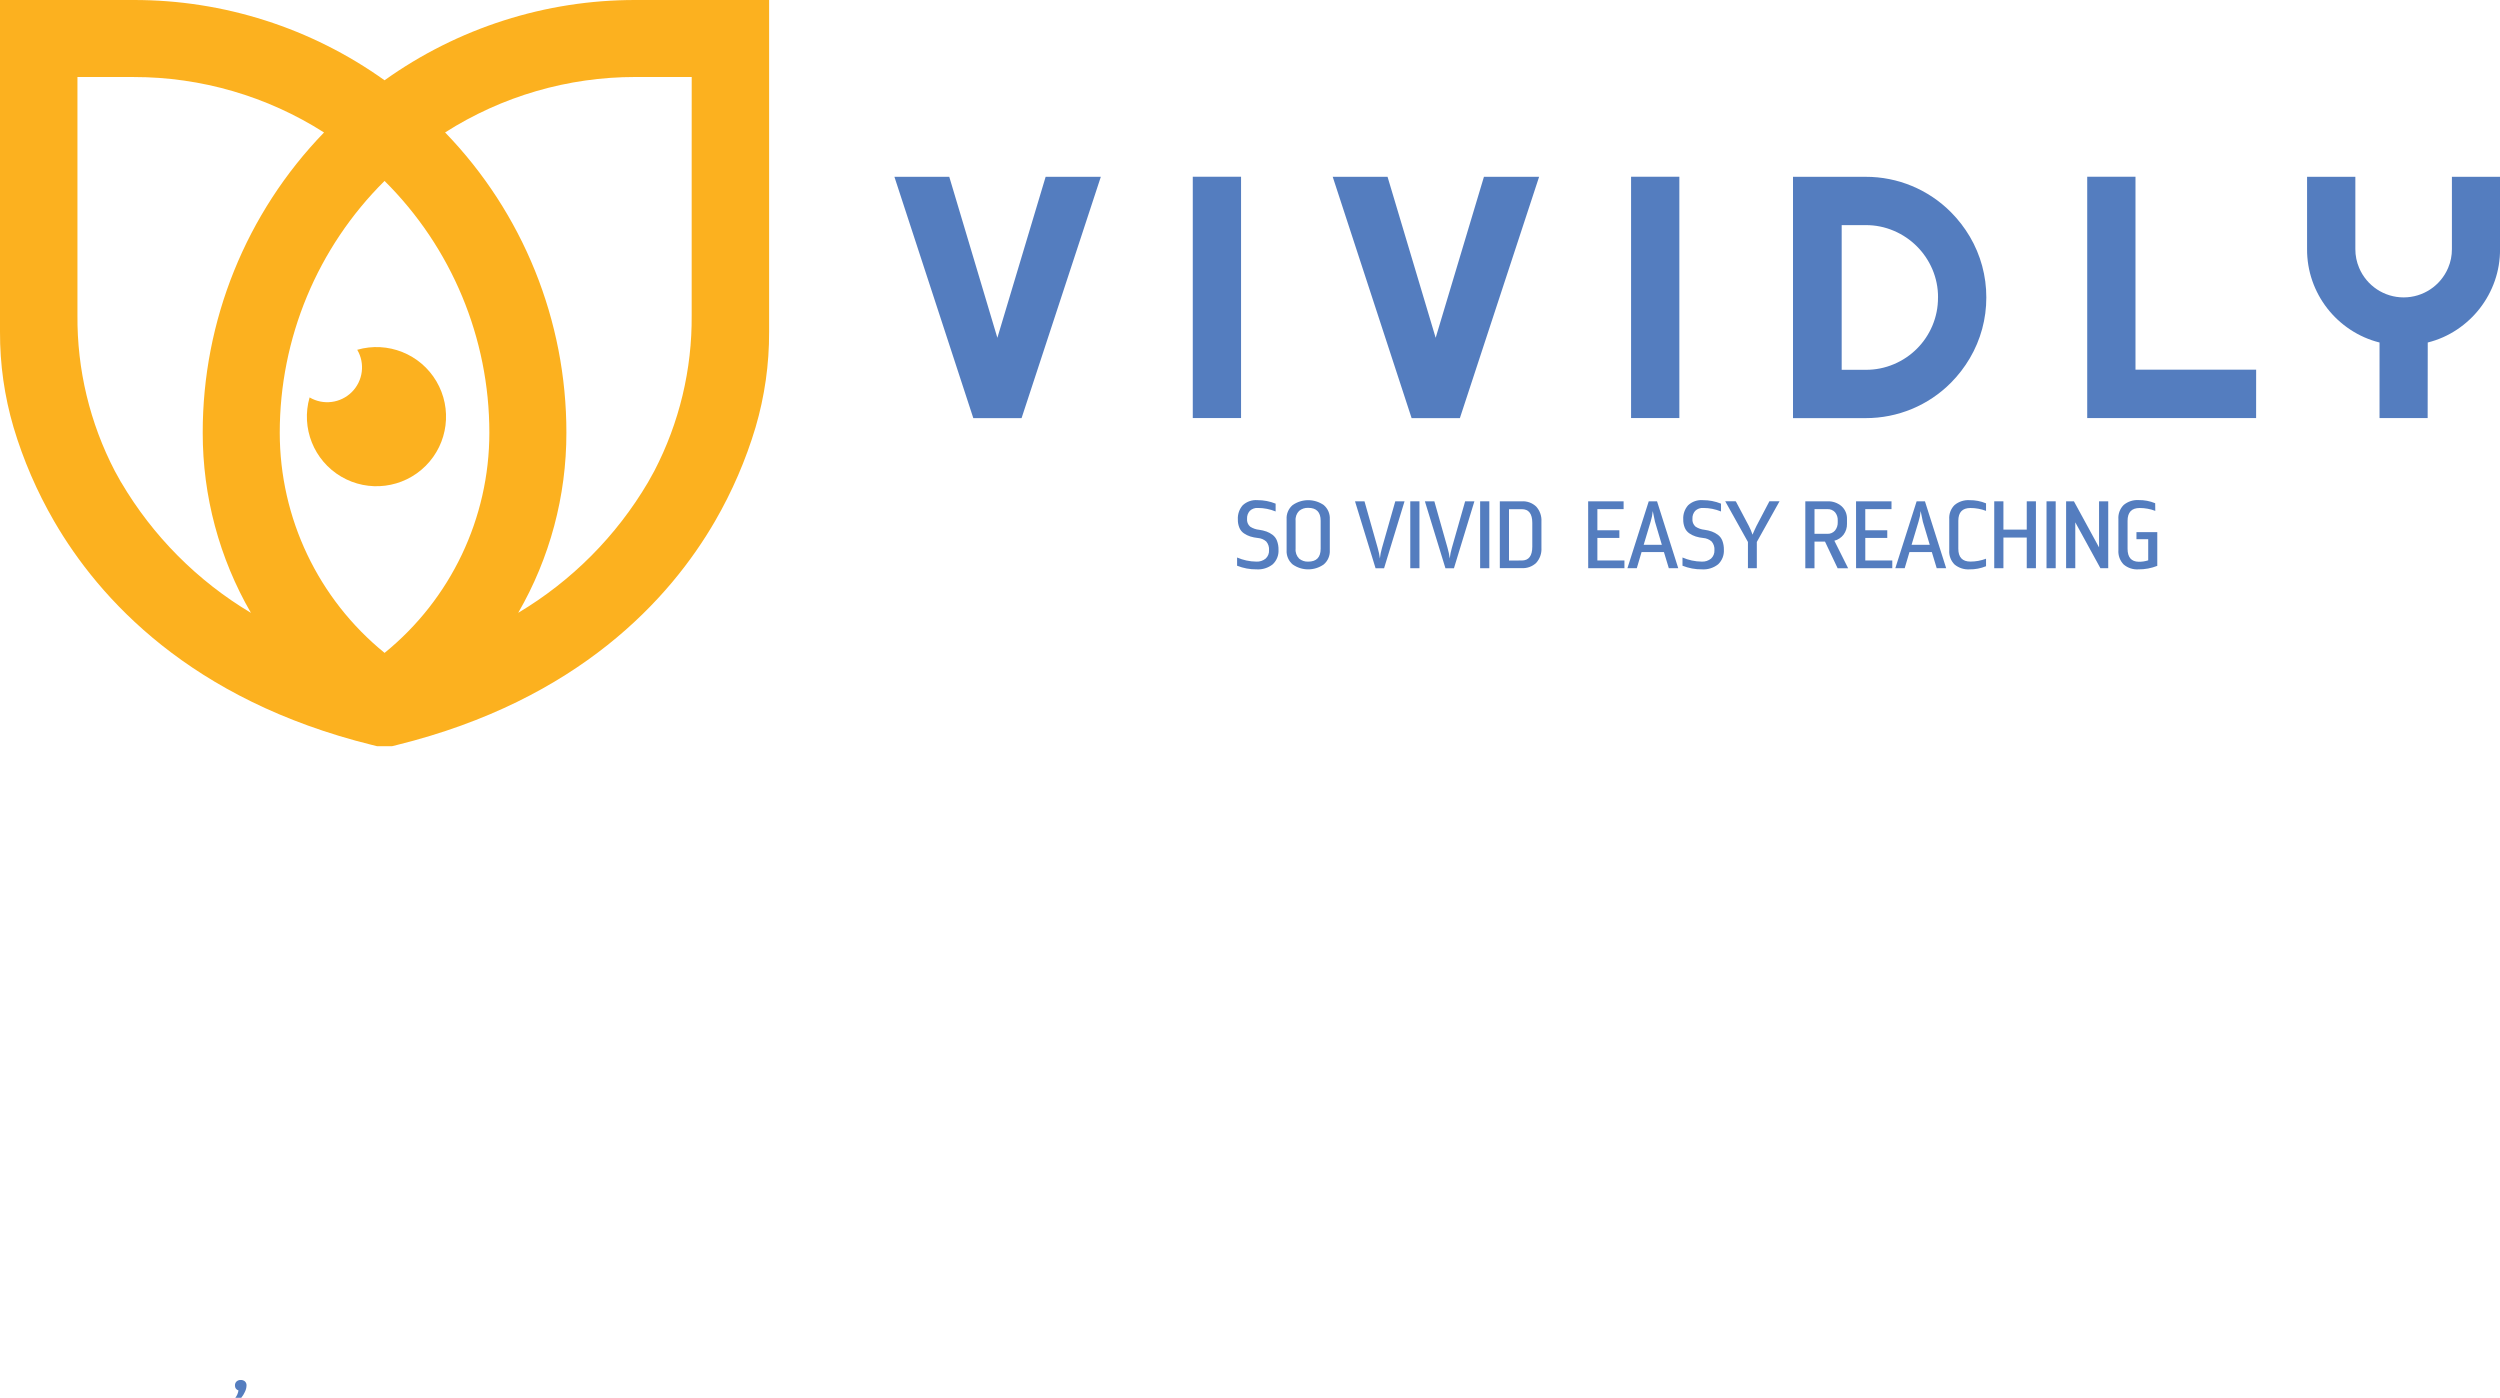
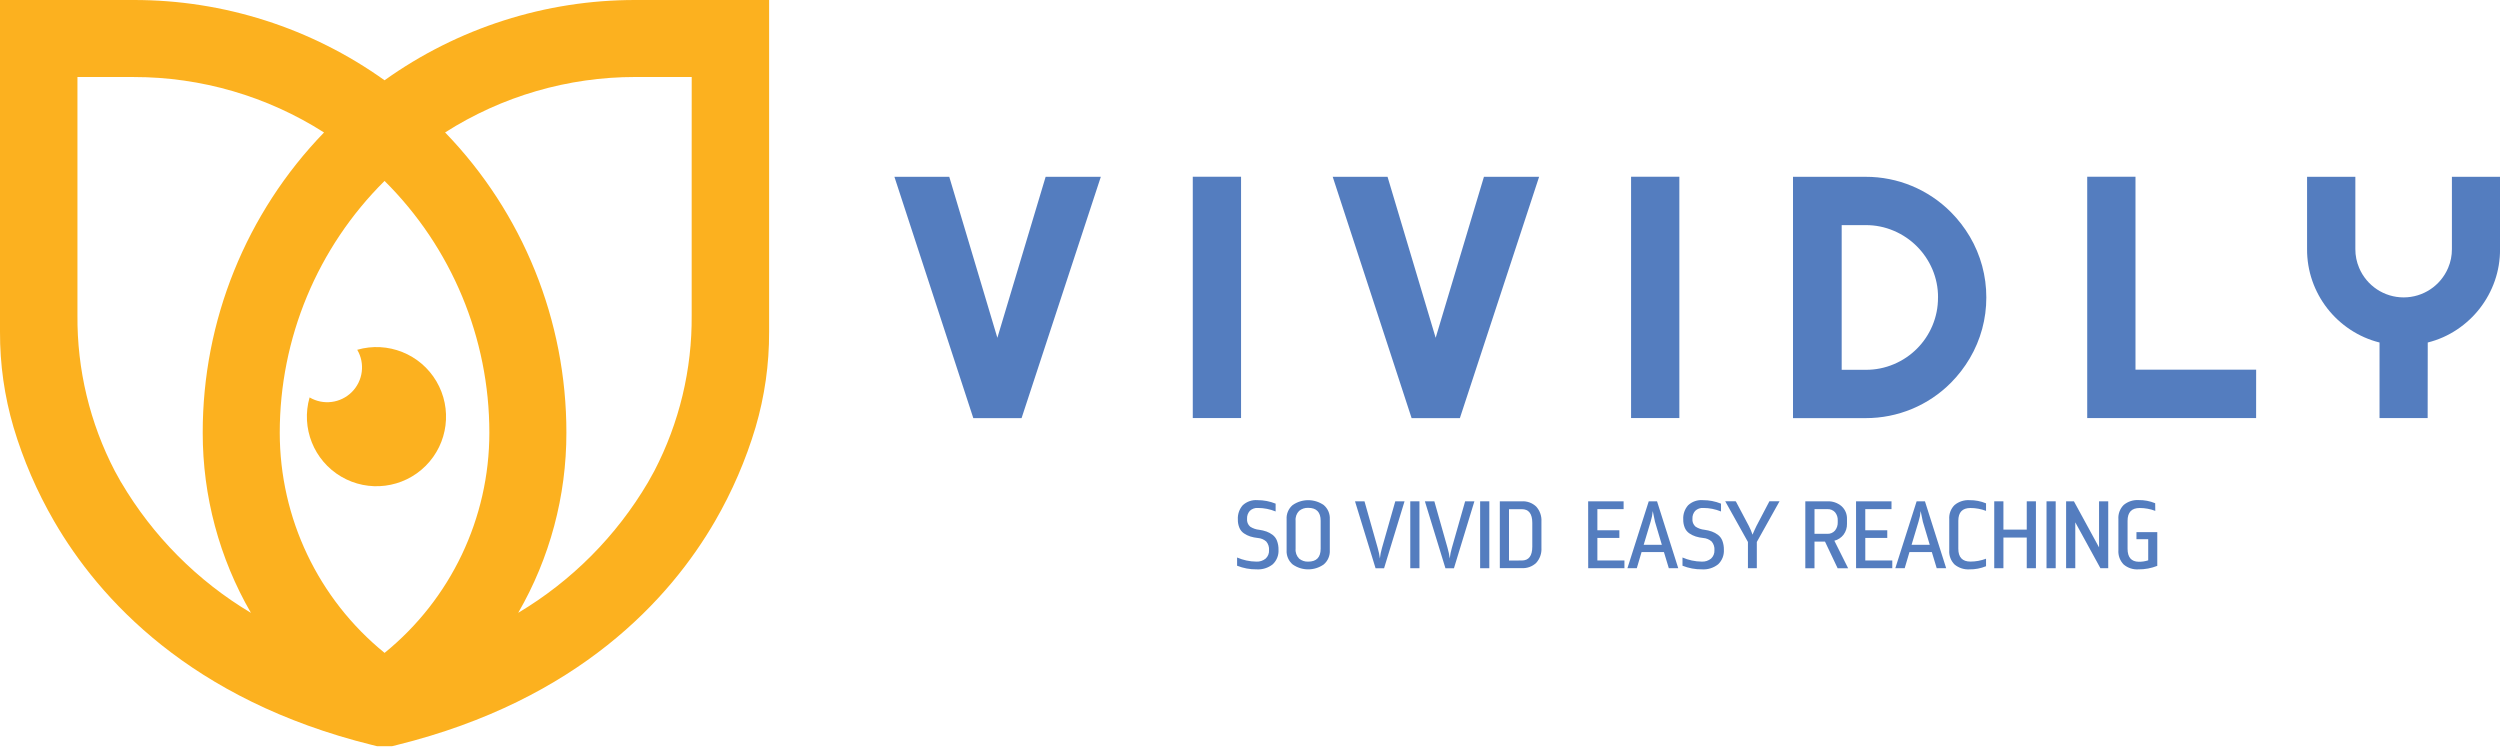
- <svg xmlns="http://www.w3.org/2000/svg" viewBox="0 0 142.967 79.934">
+ <svg xmlns="http://www.w3.org/2000/svg" viewBox="0 0 142.967 42.67">
  <g transform="translate(-841.76 -278.859)">
-     <path d="M1262.582,2751.582a.873.873,0,0,0,.18-.421.274.274,0,0,1-.2-.279.3.3,0,0,1,.093-.235.341.341,0,0,1,.235-.083.347.347,0,0,1,.243.083.3.3,0,0,1,.09.235.872.872,0,0,1-.093.364,1.52,1.52,0,0,1-.208.336Z" transform="translate(-407.365 -2392.789)" fill="#547dbf" />
    <g transform="translate(892.908 288.969)">
      <path d="M104.545,2067.62l-4.532,13.8H97.252l-4.512-13.8h3.137l2.751,9.208,2.761-9.208Z" transform="translate(-92.74 -2067.62)" fill="#547dbf" />
      <path d="M629.941,2081.417H627.18v-13.8h2.761Z" transform="translate(-610.117 -2067.62)" fill="#547dbf" />
      <path d="M889.575,2067.62l-4.531,13.8h-2.761l-4.512-13.8h3.136l2.752,9.208,2.761-9.208Z" transform="translate(-852.706 -2067.62)" fill="#547dbf" />
      <path d="M1414.981,2081.417h-2.761v-13.8h2.761Z" transform="translate(-1370.092 -2067.62)" fill="#547dbf" />
      <path d="M1713.344,2074.517a6.809,6.809,0,0,1-.943,3.478,7.1,7.1,0,0,1-1.078,1.4,6.85,6.85,0,0,1-4.878,2.025h-4.156v-13.8h4.156a6.849,6.849,0,0,1,4.878,2.025,7.124,7.124,0,0,1,1.078,1.395A6.811,6.811,0,0,1,1713.344,2074.517Zm-2.761,0a4.032,4.032,0,0,0-.323-1.607,4.158,4.158,0,0,0-2.2-2.2,4.013,4.013,0,0,0-1.611-.327h-1.376v8.274h1.376a4.059,4.059,0,0,0,1.611-.323,4.115,4.115,0,0,0,2.2-2.2,4.062,4.062,0,0,0,.321-1.611Z" transform="translate(-1650.901 -2067.619)" fill="#547dbf" />
      <path d="M2238.859,2081.417H2229.2v-13.8h2.761v11.035h6.9Z" transform="translate(-2160.987 -2067.62)" fill="#547dbf" />
      <path d="M2629.837,2081.417h-2.752v-4.32a5.387,5.387,0,0,1-1.679-.741,5.506,5.506,0,0,1-2.165-2.785,5.422,5.422,0,0,1-.3-1.814v-4.137h2.761v4.137a2.7,2.7,0,0,0,.217,1.073,2.762,2.762,0,0,0,5.089,0,2.694,2.694,0,0,0,.216-1.073v-4.137h2.752v4.137a5.416,5.416,0,0,1-.3,1.814,5.53,5.53,0,0,1-2.16,2.785,5.324,5.324,0,0,1-1.674.741Z" transform="translate(-2542.155 -2067.62)" fill="#547dbf" />
      <path d="M708.579,2650.324a1.352,1.352,0,0,1-.924.289,2.921,2.921,0,0,1-1.115-.208v-.47a2.839,2.839,0,0,0,1.1.235.776.776,0,0,0,.533-.172.6.6,0,0,0,.194-.479.686.686,0,0,0-.16-.5.813.813,0,0,0-.481-.2,2.205,2.205,0,0,1-.432-.087,1.431,1.431,0,0,1-.358-.175.721.721,0,0,1-.262-.317,1.169,1.169,0,0,1-.09-.481,1.13,1.13,0,0,1,.279-.812,1.108,1.108,0,0,1,.842-.292,2.735,2.735,0,0,1,1.039.2v.447a2.667,2.667,0,0,0-1.011-.2.609.609,0,0,0-.467.167.629.629,0,0,0-.156.447.529.529,0,0,0,.177.454,1.147,1.147,0,0,0,.517.18,2.117,2.117,0,0,1,.418.1,1.33,1.33,0,0,1,.344.186.761.761,0,0,1,.255.339,1.388,1.388,0,0,1,.088.522A1.057,1.057,0,0,1,708.579,2650.324Z" transform="translate(-686.943 -2628.163)" fill="#547dbf" />
      <path d="M795.22,2647.933a.983.983,0,0,1,.347-.814,1.554,1.554,0,0,1,1.776,0,.989.989,0,0,1,.347.814v1.765a.992.992,0,0,1-.347.818,1.542,1.542,0,0,1-1.776,0,.992.992,0,0,1-.347-.818Zm.514,1.684a.713.713,0,0,0,.2.563.763.763,0,0,0,.522.175q.711,0,.711-.738v-1.6q0-.738-.711-.738a.764.764,0,0,0-.522.175.712.712,0,0,0-.2.563Z" transform="translate(-772.791 -2628.347)" fill="#547dbf" />
      <path d="M918.331,2648.89l.754,2.662a3.936,3.936,0,0,1,.126.606,3.339,3.339,0,0,1,.12-.6l.76-2.667h.53l-1.17,3.826h-.487l-1.175-3.826Z" transform="translate(-891.448 -2630.331)" fill="#547dbf" />
      <path d="M1016.74,2648.89h.525v3.826h-.525Z" transform="translate(-987.239 -2630.331)" fill="#547dbf" />
      <path d="M1043.49,2648.89l.754,2.662a3.936,3.936,0,0,1,.126.606,3.339,3.339,0,0,1,.12-.6l.76-2.667h.53l-1.169,3.826h-.487l-1.175-3.826Z" transform="translate(-1012.612 -2630.331)" fill="#547dbf" />
      <path d="M1141.87,2648.89h.525v3.826h-.525Z" transform="translate(-1108.374 -2630.331)" fill="#547dbf" />
      <path d="M1177.13,2648.89h1.257a1.1,1.1,0,0,1,.823.3,1.17,1.17,0,0,1,.3.856v1.509a1.17,1.17,0,0,1-.3.855,1.1,1.1,0,0,1-.823.3h-1.257Zm1.257,3.384q.6,0,.6-.793v-1.355q0-.787-.6-.787h-.732v2.936Z" transform="translate(-1142.508 -2630.331)" fill="#547dbf" />
      <path d="M1335.31,2648.89h2.028v.447h-1.5v1.208h1.257v.437h-1.257v1.29h1.547v.442h-2.072Z" transform="translate(-1295.637 -2630.331)" fill="#547dbf" />
      <path d="M1408.027,2652.716l-.279-.924h-1.279l-.273.924h-.536l1.219-3.826h.475l1.213,3.826Zm-1.437-1.339h1.039l-.394-1.323q-.038-.154-.126-.607a2.8,2.8,0,0,1-.12.6Z" transform="translate(-1363.741 -2630.331)" fill="#547dbf" />
      <path d="M1506.309,2650.324a1.35,1.35,0,0,1-.923.289,2.921,2.921,0,0,1-1.115-.208v-.47a2.84,2.84,0,0,0,1.1.235.775.775,0,0,0,.533-.172.607.607,0,0,0,.194-.479.686.686,0,0,0-.16-.5.812.812,0,0,0-.481-.2,2.2,2.2,0,0,1-.432-.087,1.435,1.435,0,0,1-.358-.175.72.72,0,0,1-.262-.317,1.174,1.174,0,0,1-.091-.481,1.129,1.129,0,0,1,.279-.812,1.109,1.109,0,0,1,.842-.292,2.735,2.735,0,0,1,1.039.2v.447a2.667,2.667,0,0,0-1.011-.2.609.609,0,0,0-.467.167.629.629,0,0,0-.156.447.529.529,0,0,0,.177.454,1.147,1.147,0,0,0,.516.18,2.114,2.114,0,0,1,.418.1,1.332,1.332,0,0,1,.345.186.765.765,0,0,1,.255.339,1.4,1.4,0,0,1,.087.522A1.057,1.057,0,0,1,1506.309,2650.324Z" transform="translate(-1459.203 -2628.163)" fill="#547dbf" />
      <path d="M1581.736,2648.88l.749,1.416a3.323,3.323,0,0,1,.208.492c0-.011.017-.043.041-.1l.082-.183c.031-.069.064-.14.1-.213l.743-1.416h.579l-1.3,2.329v1.5h-.508v-1.5l-1.3-2.329Z" transform="translate(-1533.619 -2630.322)" fill="#547dbf" />
      <path d="M1725.541,2651.192h-.6v1.525h-.525v-3.827h1.257a1.162,1.162,0,0,1,.82.282.947.947,0,0,1,.306.729v.279a.994.994,0,0,1-.192.612.951.951,0,0,1-.53.351l.787,1.574h-.6Zm-.6-.443h.732a.549.549,0,0,0,.437-.183.709.709,0,0,0,.16-.479v-.1a.69.69,0,0,0-.156-.475.556.556,0,0,0-.44-.175h-.732Z" transform="translate(-1672.324 -2630.331)" fill="#547dbf" />
      <path d="M1815.121,2648.89h2.028v.447h-1.5v1.208h1.258v.437h-1.257v1.29h1.544v.442h-2.071Z" transform="translate(-1760.128 -2630.331)" fill="#547dbf" />
      <path d="M1887.877,2652.716l-.279-.924h-1.279l-.273.924h-.536l1.219-3.826h.476l1.213,3.826Zm-1.437-1.339h1.039l-.394-1.323q-.038-.154-.126-.607a2.8,2.8,0,0,1-.12.6Z" transform="translate(-1828.271 -2630.331)" fill="#547dbf" />
      <path d="M1984.194,2650.608a2.382,2.382,0,0,1-.945.18,1.226,1.226,0,0,1-.853-.276,1.046,1.046,0,0,1-.306-.817v-1.771a1.044,1.044,0,0,1,.306-.817,1.228,1.228,0,0,1,.853-.276,2.373,2.373,0,0,1,.945.181v.431a2.512,2.512,0,0,0-.891-.164q-.694,0-.694.732v1.6q0,.732.694.732a2.507,2.507,0,0,0,.891-.164Z" transform="translate(-1921.767 -2628.338)" fill="#547dbf" />
      <path d="M2062.69,2648.89h.525v1.618h1.334v-1.618h.525v3.826h-.525v-1.754h-1.334v1.754h-.525Z" transform="translate(-1999.794 -2630.331)" fill="#547dbf" />
      <path d="M2156.33,2648.89h.525v3.826h-.525Z" transform="translate(-2090.444 -2630.331)" fill="#547dbf" />
      <path d="M2191.41,2648.89h.447l1.437,2.635v-2.635h.525v3.826h-.447l-1.437-2.624v2.624h-.525Z" transform="translate(-2124.404 -2630.331)" fill="#547dbf" />
      <path d="M2287.305,2647.424a2.529,2.529,0,0,0-.891-.164q-.694,0-.694.732v1.6q0,.732.639.743a1.7,1.7,0,0,0,.541-.082v-1.208h-.672v-.405h1.191v1.929a2.833,2.833,0,0,1-1.077.2,1.189,1.189,0,0,1-.847-.279,1.075,1.075,0,0,1-.3-.82V2647.9a1.045,1.045,0,0,1,.306-.817,1.227,1.227,0,0,1,.853-.276,2.376,2.376,0,0,1,.945.18Z" transform="translate(-2215.199 -2628.319)" fill="#547dbf" />
    </g>
    <path d="M878.1,278.859a24.626,24.626,0,0,0-14.349,4.591h0a24.624,24.624,0,0,0-14.348-4.591H841.76v4.406h0l0,14.571a19.1,19.1,0,0,0,.774,5.457,25,25,0,0,0,2.318,5.368c2.56,4.42,7.792,10.229,18.185,12.8l.278.069h.873l.278-.069c10.392-2.571,15.625-8.38,18.185-12.8a24.984,24.984,0,0,0,2.318-5.368,19.1,19.1,0,0,0,.774-5.457l0-14.571h0v-4.406Zm-29.415,27.583q-.19-.328-.361-.651a18.96,18.96,0,0,1-2.135-8.9v-4.627h0v-9h3.216a20.213,20.213,0,0,1,10.885,3.171,24.647,24.647,0,0,0-6.937,17.172h0a20.526,20.526,0,0,0,2.757,10.3A21.23,21.23,0,0,1,848.689,306.442Zm15.066,9.752h0a16.219,16.219,0,0,1-5.993-12.588,20.277,20.277,0,0,1,5.993-14.4h0a20.278,20.278,0,0,1,5.994,14.4A16.218,16.218,0,0,1,863.755,316.194Zm17.564-28.251v4.323h0v4.627a18.949,18.949,0,0,1-2.137,8.9q-.17.321-.359.647a21.227,21.227,0,0,1-7.424,7.464,20.526,20.526,0,0,0,2.755-10.3h0a24.657,24.657,0,0,0-6.936-17.171h0a20.217,20.217,0,0,1,10.887-3.171h3.216Z" transform="translate(0 0)" fill="#fcb11f" fill-rule="evenodd" />
    <path d="M1394.307,900.653a1.99,1.99,0,0,1-2.724,2.724,3.979,3.979,0,1,0,2.724-2.724Z" transform="translate(-532.118 -601.791)" fill="#fcb11f" fill-rule="evenodd" />
  </g>
</svg>
